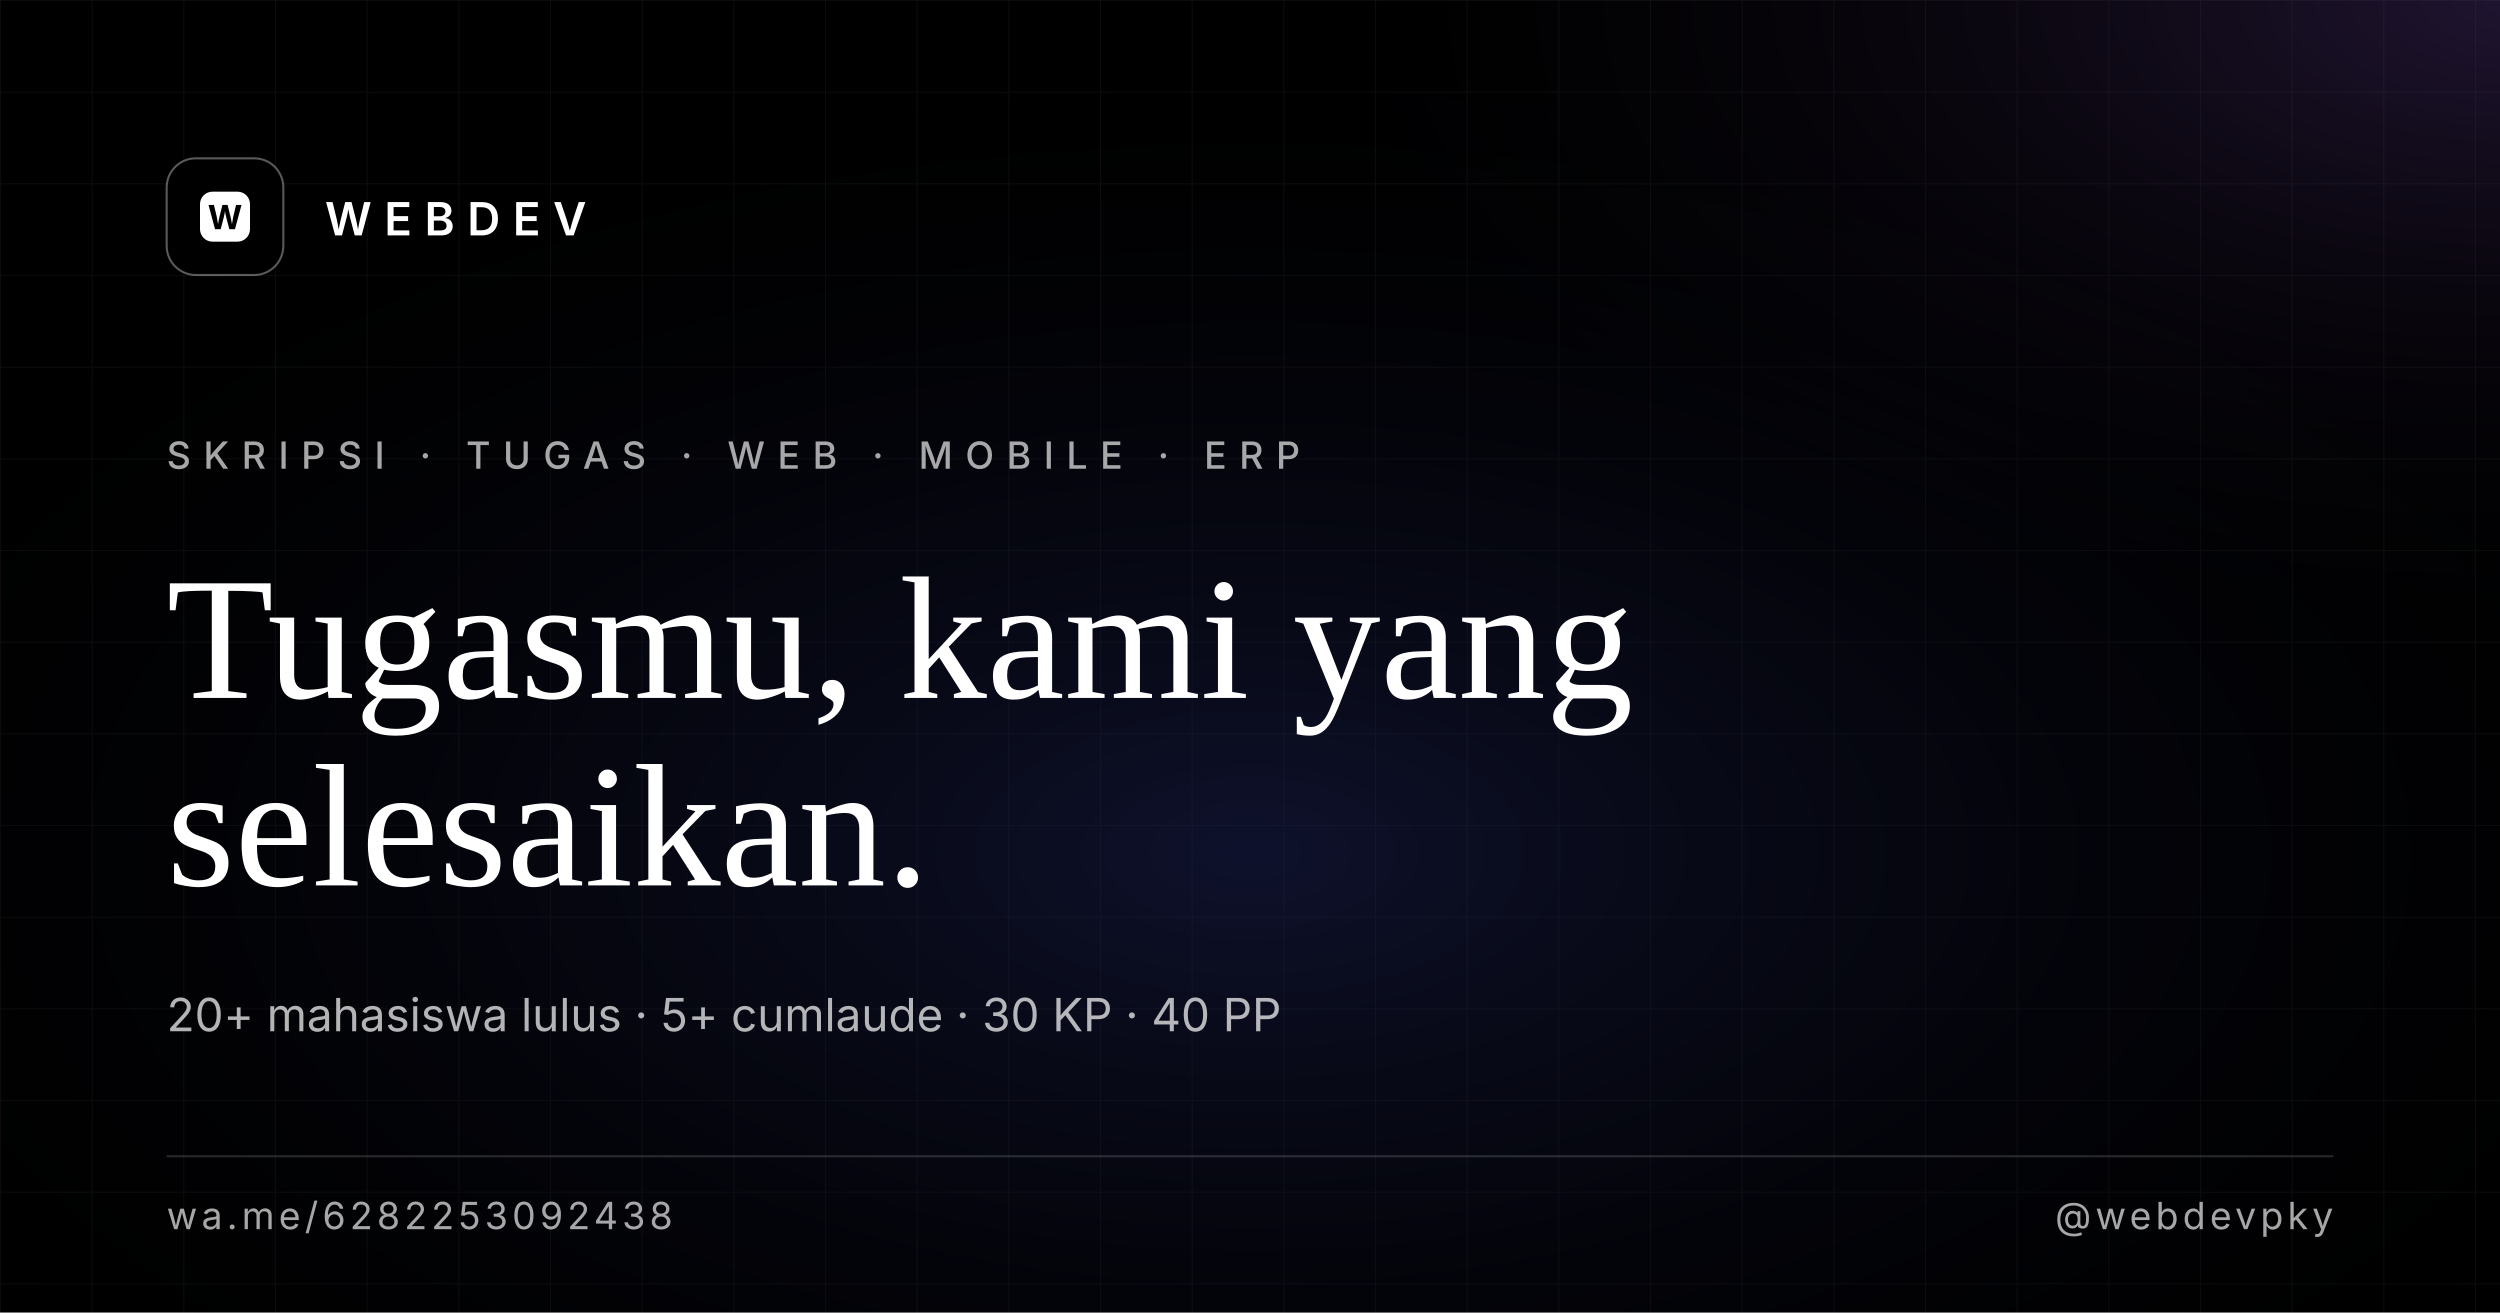
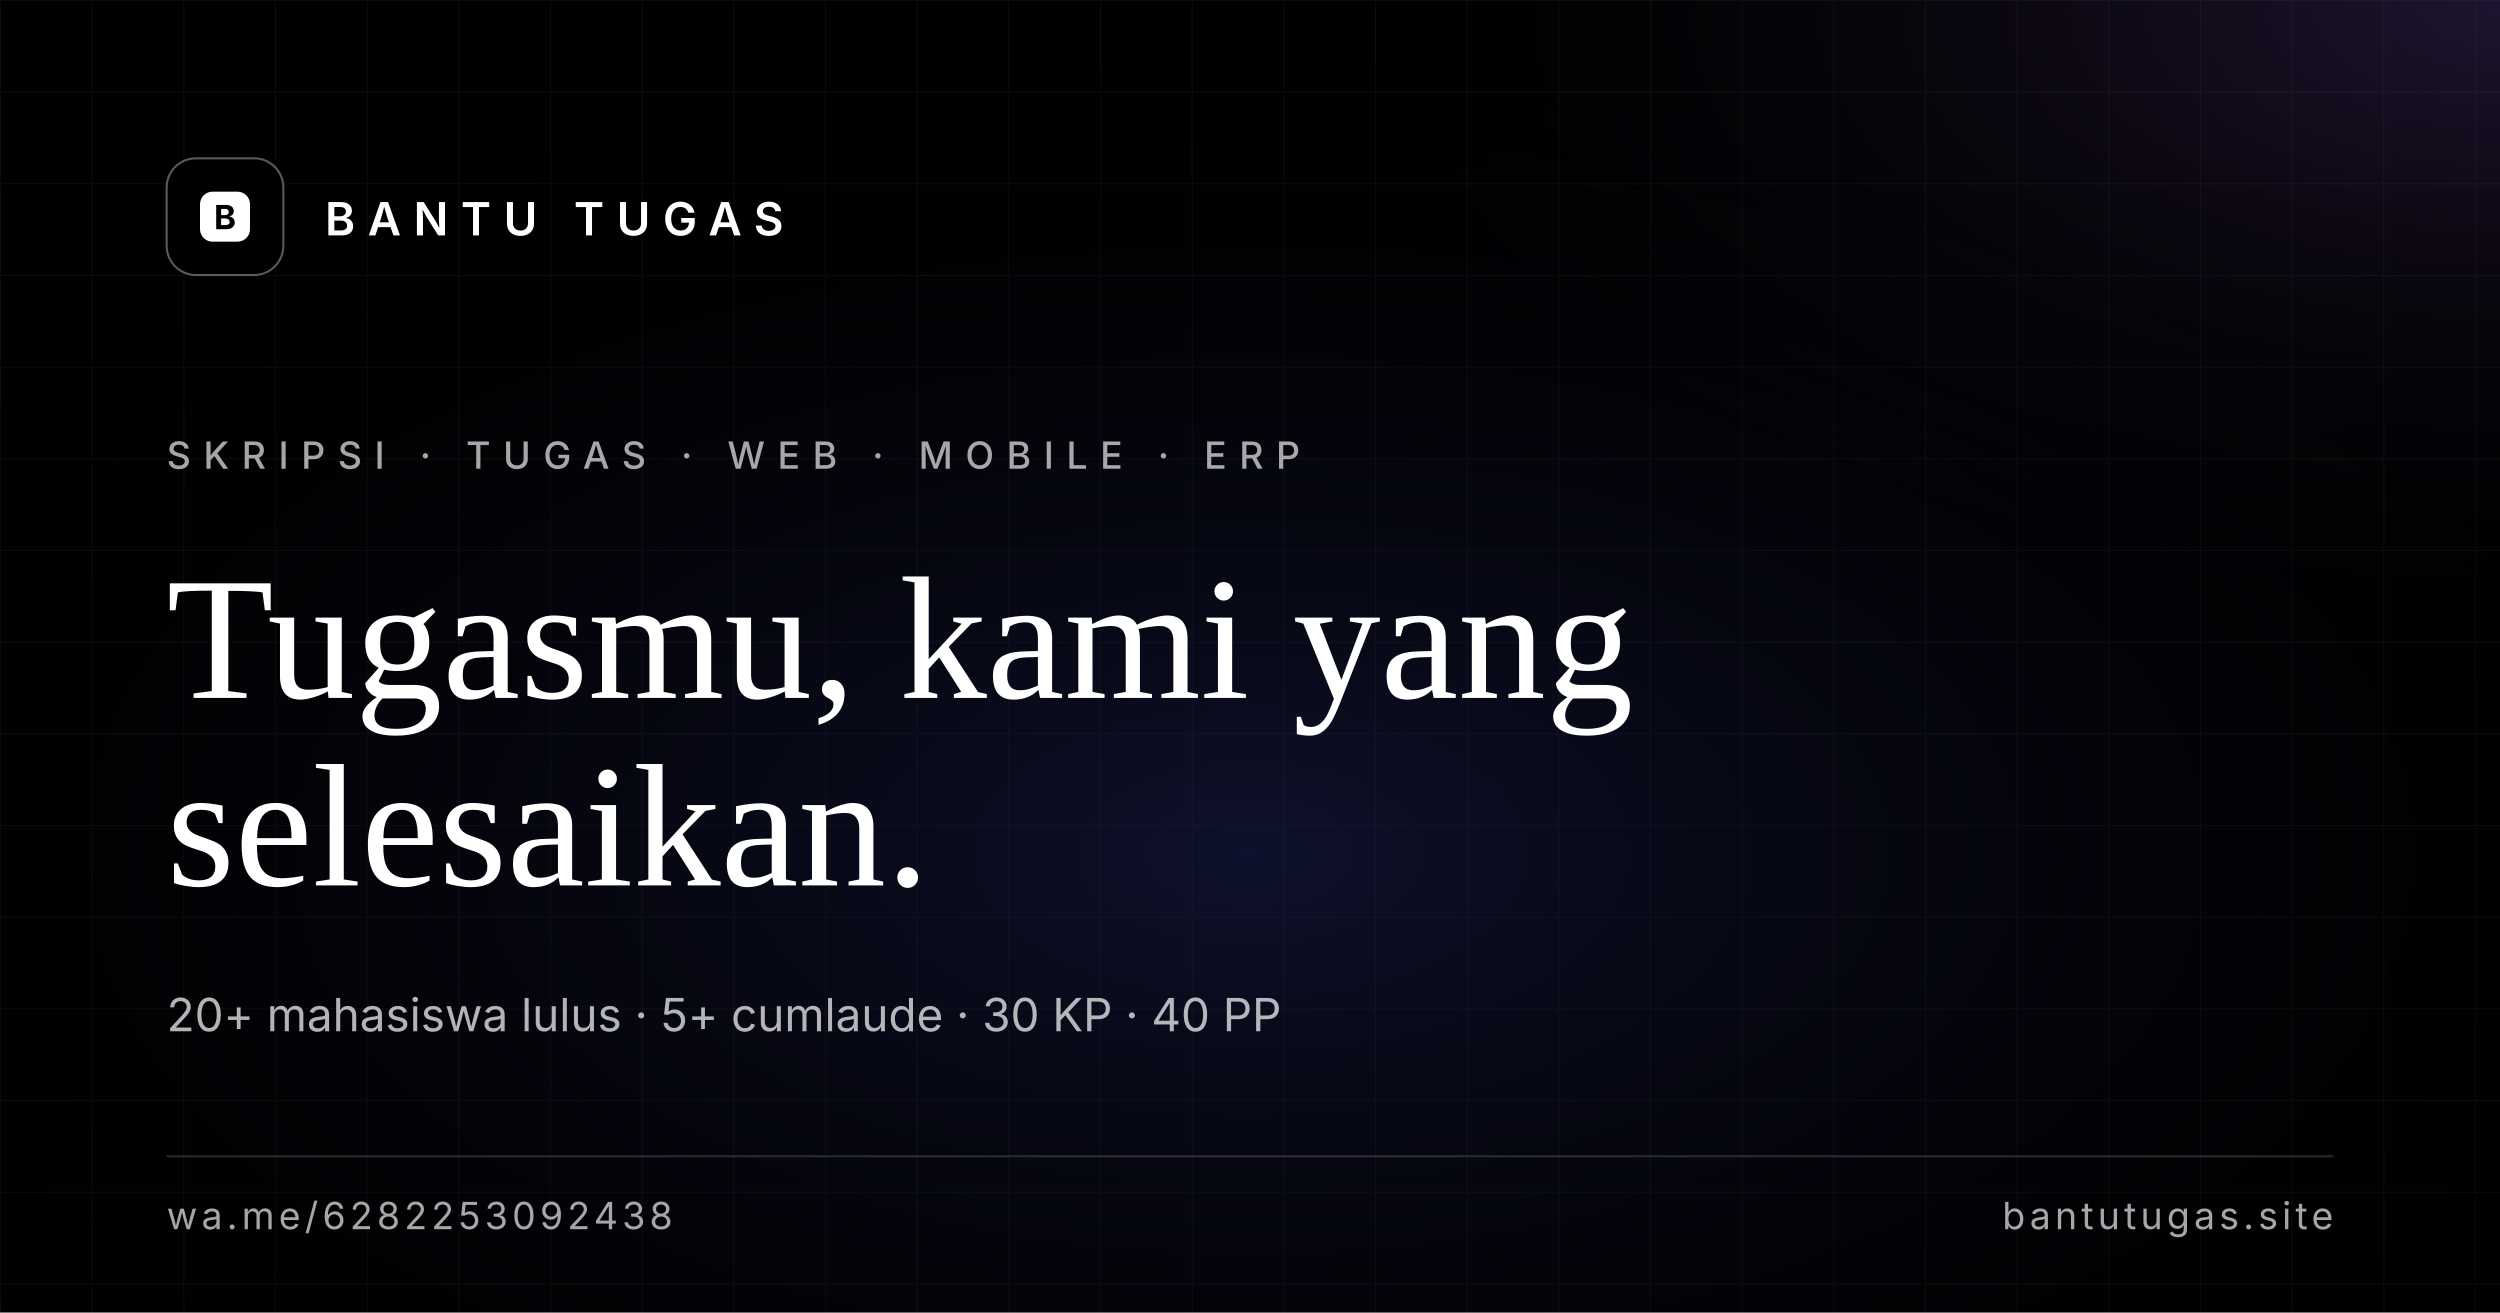
<svg xmlns="http://www.w3.org/2000/svg" viewBox="0 0 1200 630" width="1200" height="630">
  <defs>
    <radialGradient id="glow" cx="50%" cy="65%" r="65%">
      <stop offset="0%" stop-color="#1a2050" stop-opacity="0.55" />
      <stop offset="100%" stop-color="#000000" stop-opacity="0" />
    </radialGradient>
    <radialGradient id="glow2" cx="100%" cy="0%" r="50%">
      <stop offset="0%" stop-color="#5b3a8a" stop-opacity="0.35" />
      <stop offset="100%" stop-color="#000000" stop-opacity="0" />
    </radialGradient>
    <pattern id="grid" width="44" height="44" patternUnits="userSpaceOnUse">
      <path d="M 44 0 L 0 0 0 44" fill="none" stroke="rgba(255,255,255,0.05)" stroke-width="1" />
    </pattern>
  </defs>
  <rect width="1200" height="630" fill="#000000" />
  <rect width="1200" height="630" fill="url(#grid)" />
  <rect width="1200" height="630" fill="url(#glow)" />
  <rect width="1200" height="630" fill="url(#glow2)" />
  <g transform="translate(80, 76)">
    <rect width="56" height="56" rx="14" fill="#000000" stroke="rgba(255,255,255,0.35)" stroke-width="1" />
    <rect x="16" y="16" width="24" height="24" rx="6" fill="#ffffff" />
-     <text x="28" y="34" text-anchor="middle" font-family="Inter, system-ui, -apple-system, 'Segoe UI', Roboto, sans-serif" font-weight="700" font-size="16" fill="#000000">W</text>
+     <text x="28" y="34" text-anchor="middle" font-family="Inter, system-ui, -apple-system, 'Segoe UI', Roboto, sans-serif" font-weight="700" font-size="16" fill="#000000">B</text>
  </g>
-   <text x="156" y="113" font-family="Inter, system-ui, -apple-system, 'Segoe UI', Roboto, sans-serif" font-size="22" letter-spacing="6" fill="#ffffff" font-weight="600">WEBDEV</text>
+   <text x="156" y="113" font-family="Inter, system-ui, -apple-system, 'Segoe UI', Roboto, sans-serif" font-size="22" letter-spacing="6" fill="#ffffff" font-weight="600">BANTU TUGAS</text>
  <text x="80" y="225" font-family="Inter, system-ui, -apple-system, 'Segoe UI', Roboto, sans-serif" font-size="18" letter-spacing="6" fill="rgba(255,255,255,0.65)" font-weight="500">SKRIPSI · TUGAS · WEB · MOBILE · ERP</text>
  <text x="80" y="335" font-family="Georgia, 'Times New Roman', 'Source Serif Pro', serif" font-size="84" fill="#ffffff" font-weight="400">Tugasmu, kami yang</text>
  <text x="80" y="425" font-family="Georgia, 'Times New Roman', 'Source Serif Pro', serif" font-size="84" fill="#ffffff" font-weight="400">selesaikan.</text>
  <text x="80" y="495" font-family="Inter, system-ui, -apple-system, 'Segoe UI', Roboto, sans-serif" font-size="22" fill="rgba(255,255,255,0.7)">20+ mahasiswa lulus  ·  5+ cumlaude  ·  30 KP  ·  40 PP</text>
  <line x1="80" y1="555" x2="1120" y2="555" stroke="rgba(255,255,255,0.15)" stroke-width="1" />
  <text x="80" y="590" font-family="Inter, system-ui, -apple-system, 'Segoe UI', Roboto, sans-serif" font-size="18" letter-spacing="2" fill="rgba(255,255,255,0.65)">wa.me/6282253092438</text>
-   <text x="1120" y="590" text-anchor="end" font-family="Inter, system-ui, -apple-system, 'Segoe UI', Roboto, sans-serif" font-size="18" letter-spacing="2" fill="rgba(255,255,255,0.65)">@webdevpky</text>
+   <text x="1120" y="590" text-anchor="end" font-family="Inter, system-ui, -apple-system, 'Segoe UI', Roboto, sans-serif" font-size="18" letter-spacing="2" fill="rgba(255,255,255,0.65)">bantutugas.site</text>
</svg>
